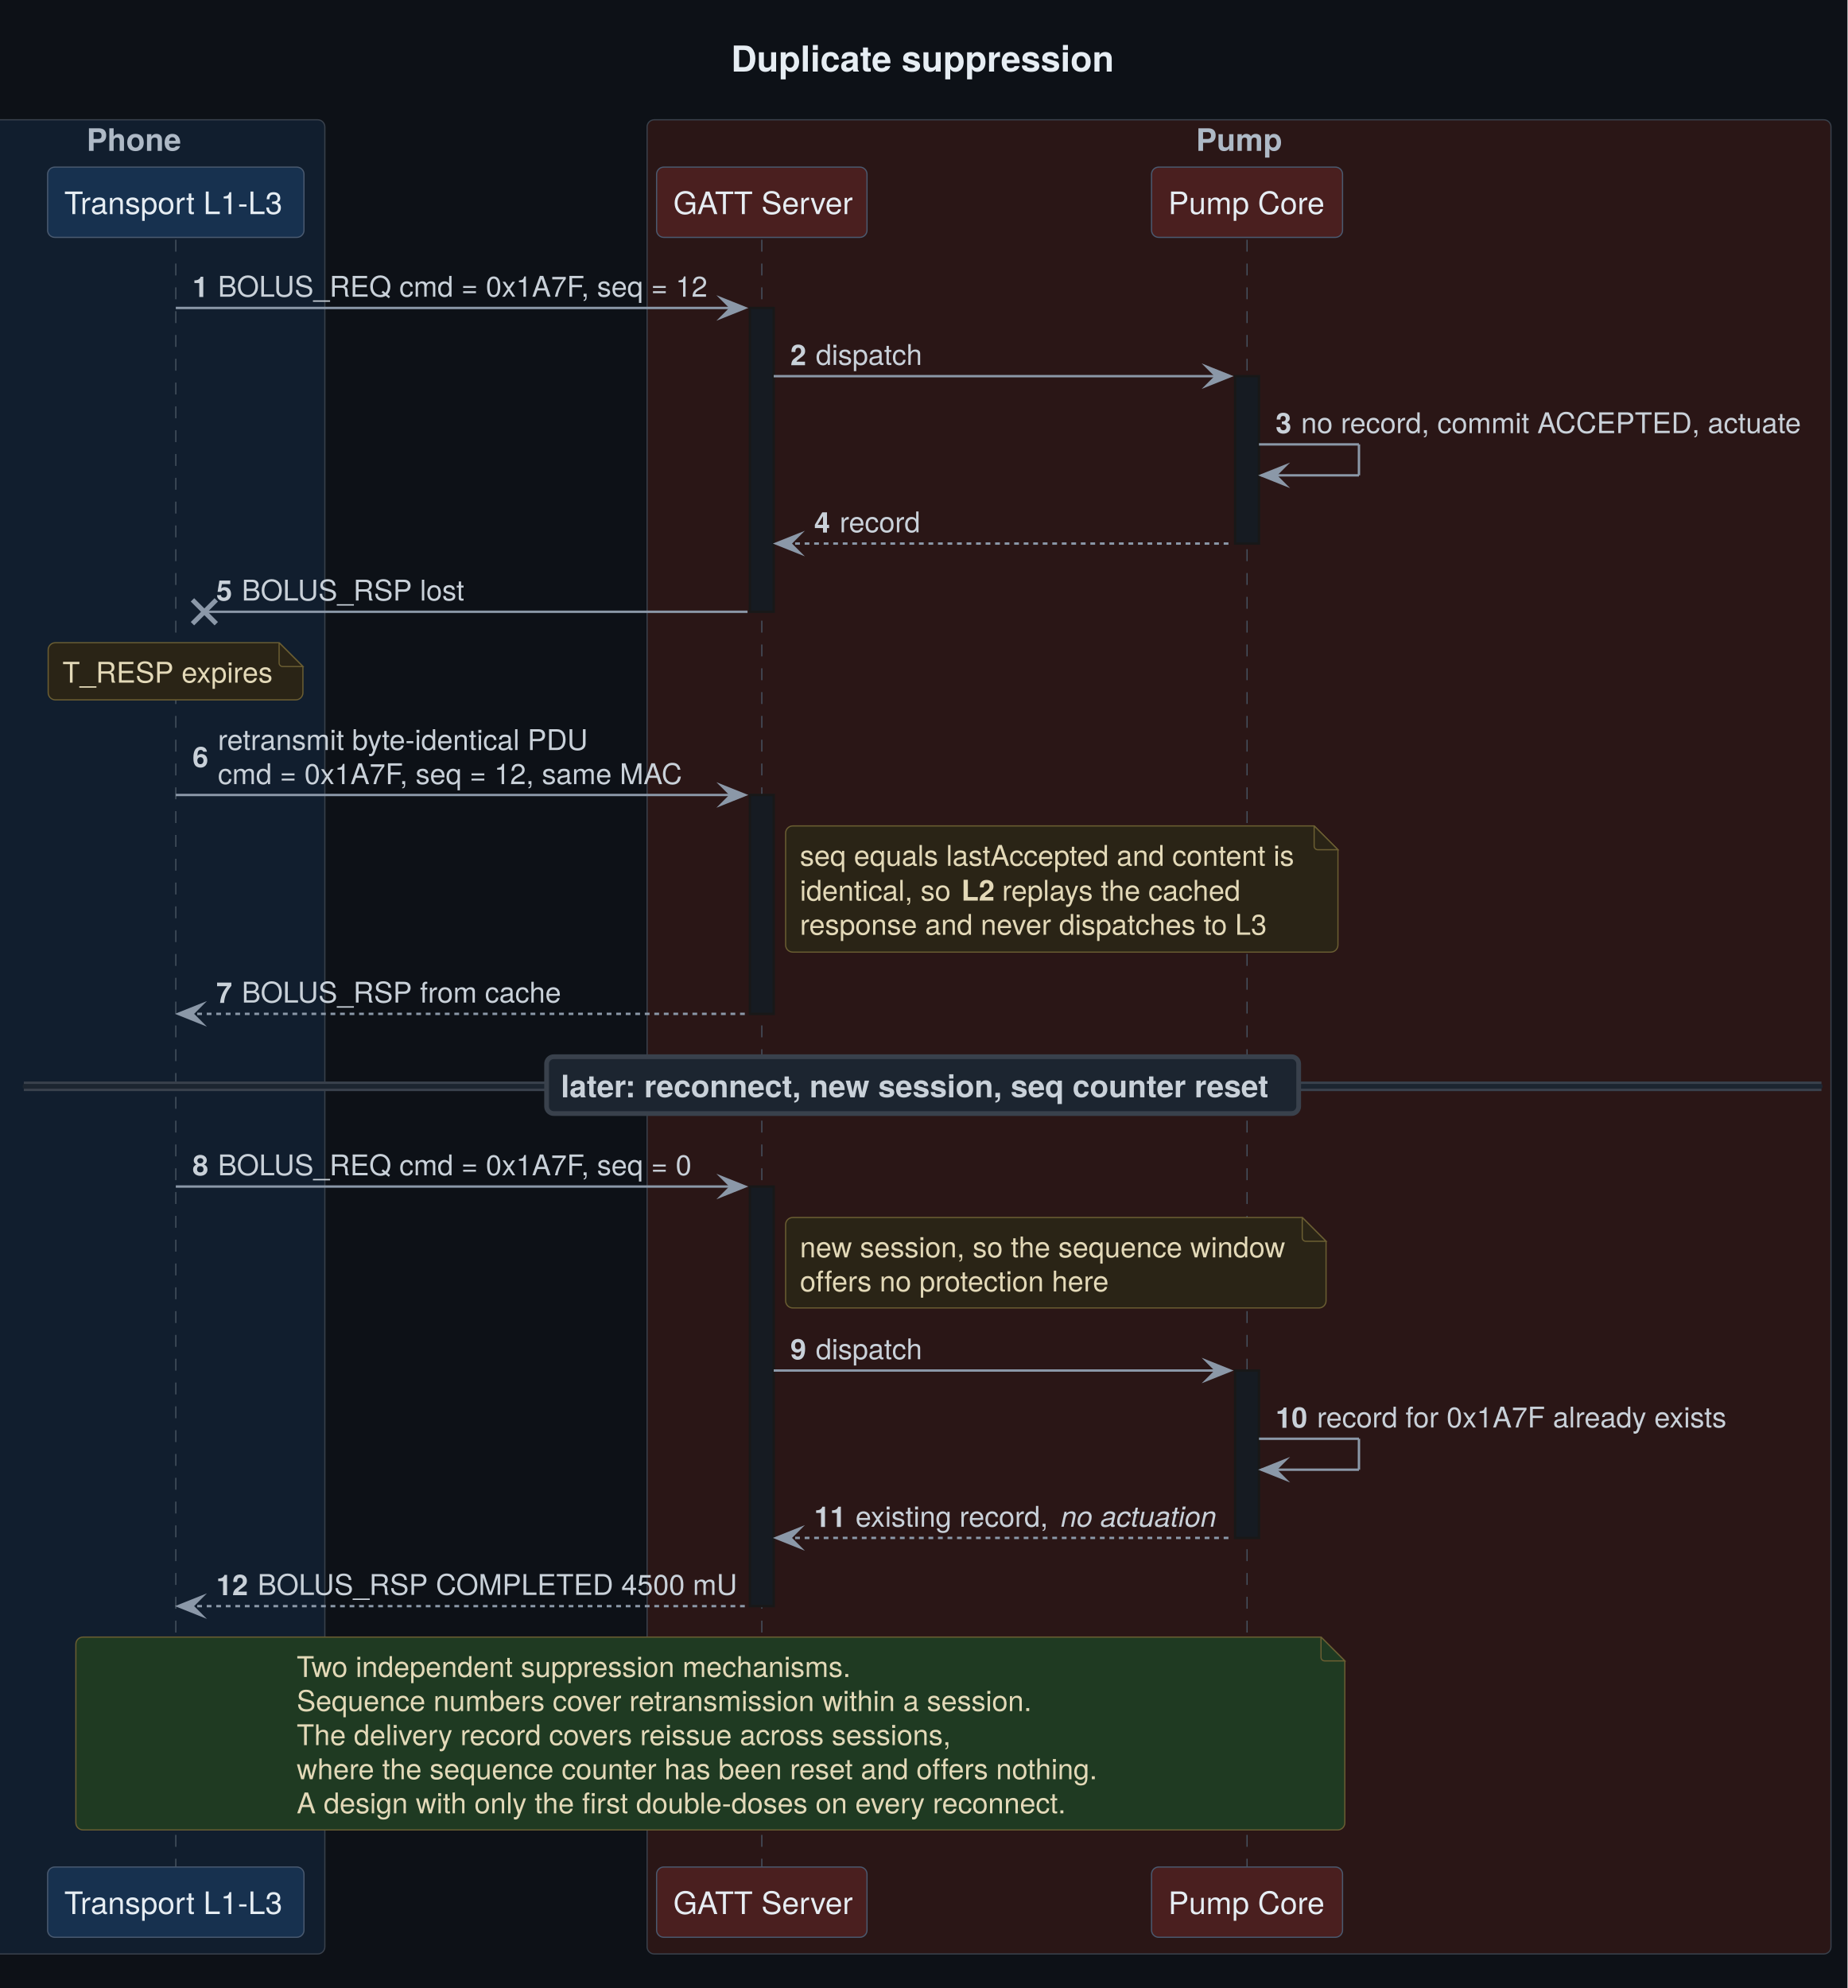
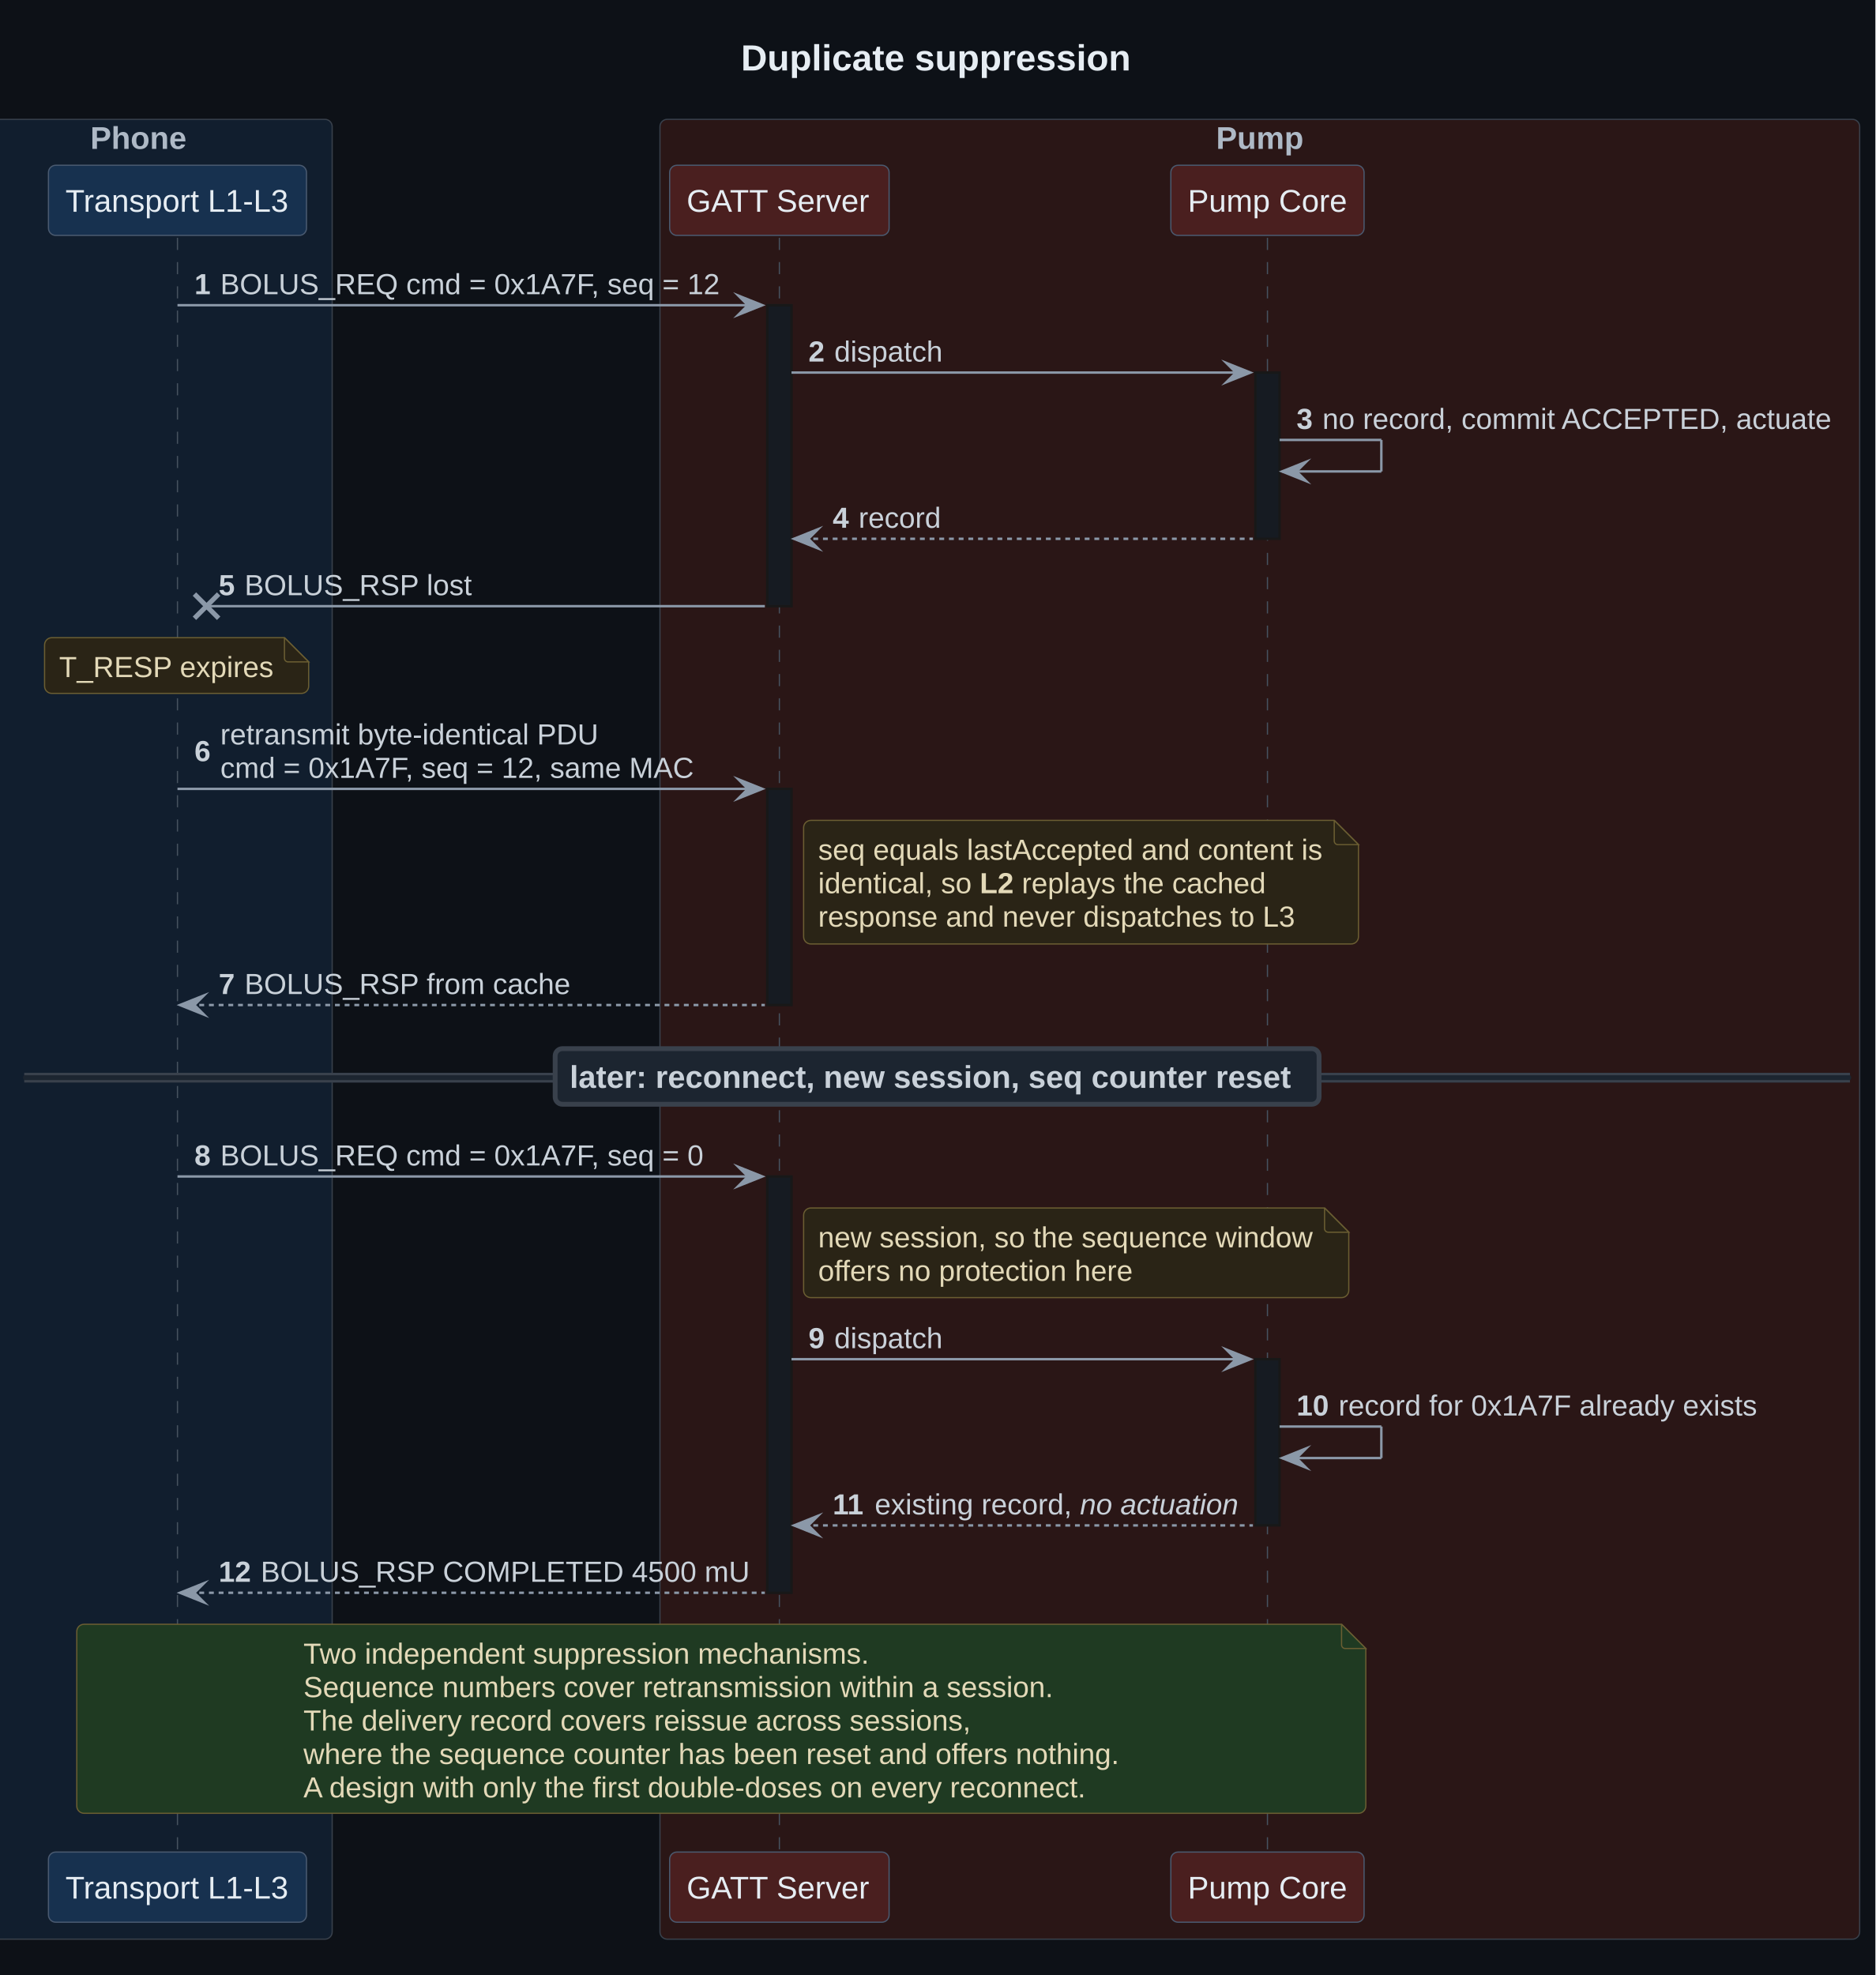
- <svg xmlns="http://www.w3.org/2000/svg" version="1.1" data-diagram-type="SEQUENCE" style="width:776px;height:835px;background:#0D1117;" width="776px" height="835px" viewBox="0 0 776 835" zoomAndPan="magnify" preserveAspectRatio="none" contentStyleType="text/css">
+ <svg xmlns="http://www.w3.org/2000/svg" version="1.1" data-diagram-type="SEQUENCE" style="width:774px;height:815px;background:#0D1117;" width="774px" height="815px" viewBox="0 0 774 815" zoomAndPan="magnify" preserveAspectRatio="none" contentStyleType="text/css">
  <defs />
  <g font-family="sans-serif" lengthAdjust="spacing">
-     <rect x="0" y="0" width="776" height="835" fill="#0D1117" style="stroke:none;" />
+     <rect x="0" y="0" width="774" height="815" fill="#0D1117" style="stroke:none;" />
    <g class="title" data-source-line="3">
-       <text x="307.053" y="30.06" fill="#E6EDF3" font-size="15" textLength="159.96" font-weight="700" font-family="'Helvetica Neue'">Duplicate suppression</text>
+       <text x="305.819" y="29.07" fill="#E6EDF3" font-size="15" textLength="160.869" font-weight="700" font-family="'Liberation Sans'">Duplicate suppression</text>
    </g>
-     <rect x="-24.197" y="50.315" width="160.64" height="770.38" fill="#111E2E" style="stroke:#39414C;stroke-width:0.5;" rx="3" ry="3" />
-     <text x="36.376" y="63.367" fill="#AEB9C6" font-size="13" textLength="39.494" font-weight="700" font-family="'Helvetica Neue'">Phone</text>
-     <rect x="271.796" y="50.315" width="497.27" height="770.38" fill="#2A1616" style="stroke:#39414C;stroke-width:0.5;" rx="3" ry="3" />
-     <text x="502.381" y="63.367" fill="#AEB9C6" font-size="13" textLength="36.101" font-weight="700" font-family="'Helvetica Neue'">Pump</text>
+     <rect x="-22.859" y="49.249" width="159.955" height="750.967" fill="#111E2E" style="stroke:#39414C;stroke-width:0.5;" rx="3" ry="3" />
+     <text x="37.256" y="61.442" fill="#AEB9C6" font-size="13" textLength="39.724" font-weight="700" font-family="'Liberation Sans'">Phone</text>
+     <rect x="272.377" y="49.249" width="495.13" height="750.967" fill="#2A1616" style="stroke:#39414C;stroke-width:0.5;" rx="3" ry="3" />
+     <text x="501.886" y="61.442" fill="#AEB9C6" font-size="13" textLength="36.112" font-weight="700" font-family="'Liberation Sans'">Pump</text>
    <g>
-       <rect x="70.339" y="100.697" width="8" height="683.489" fill="#000" fill-opacity="0" />
-       <line x1="73.839" y1="100.697" x2="73.839" y2="784.186" style="stroke:#46525F;stroke-width:0.5;stroke-dasharray:5,5;" />
+       <rect x="69.746" y="98.146" width="8" height="666.121" fill="#000" fill-opacity="0" />
+       <line x1="73.246" y1="98.146" x2="73.246" y2="764.267" style="stroke:#46525F;stroke-width:0.5;stroke-dasharray:5,5;" />
    </g>
    <g>
-       <rect x="316.483" y="100.697" width="8" height="683.489" fill="#000" fill-opacity="0" />
-       <line x1="319.983" y1="100.697" x2="319.983" y2="784.186" style="stroke:#46525F;stroke-width:0.5;stroke-dasharray:5,5;" />
+       <rect x="318.16" y="98.146" width="8" height="666.121" fill="#000" fill-opacity="0" />
+       <line x1="321.66" y1="98.146" x2="321.66" y2="764.267" style="stroke:#46525F;stroke-width:0.5;stroke-dasharray:5,5;" />
    </g>
    <g>
-       <rect x="314.983" y="129.349" width="10" height="127.608" fill="#161B22" style="stroke:#181818;stroke-width:1;" />
+       <rect x="316.66" y="125.945" width="10" height="124.195" fill="#161B22" style="stroke:#181818;stroke-width:1;" />
    </g>
    <g>
-       <rect x="314.983" y="333.905" width="10" height="91.936" fill="#161B22" style="stroke:#181818;stroke-width:1;" />
+       <rect x="316.66" y="325.537" width="10" height="89.195" fill="#161B22" style="stroke:#181818;stroke-width:1;" />
    </g>
    <g>
-       <rect x="314.983" y="498.366" width="10" height="176.24" fill="#161B22" style="stroke:#181818;stroke-width:1;" />
+       <rect x="316.66" y="485.479" width="10" height="171.793" fill="#161B22" style="stroke:#181818;stroke-width:1;" />
    </g>
    <g>
-       <rect x="520.299" y="100.697" width="8" height="683.489" fill="#000" fill-opacity="0" />
-       <line x1="523.799" y1="100.697" x2="523.799" y2="784.186" style="stroke:#46525F;stroke-width:0.5;stroke-dasharray:5,5;" />
+       <rect x="519.595" y="98.146" width="8" height="666.121" fill="#000" fill-opacity="0" />
+       <line x1="523.095" y1="98.146" x2="523.095" y2="764.267" style="stroke:#46525F;stroke-width:0.5;stroke-dasharray:5,5;" />
    </g>
    <g>
-       <rect x="518.799" y="158.001" width="10" height="70.304" fill="#161B22" style="stroke:#181818;stroke-width:1;" />
+       <rect x="518.095" y="153.744" width="10" height="68.598" fill="#161B22" style="stroke:#181818;stroke-width:1;" />
    </g>
    <g>
-       <rect x="518.799" y="575.65" width="10" height="70.304" fill="#161B22" style="stroke:#181818;stroke-width:1;" />
+       <rect x="518.095" y="560.876" width="10" height="68.598" fill="#161B22" style="stroke:#181818;stroke-width:1;" />
    </g>
-     <rect x="20" y="70.188" width="107.678" height="29.509" fill="#17314F" style="stroke:#4A5A70;stroke-width:0.5;" rx="3" ry="3" />
-     <text x="27" y="89.928" fill="#E6EDF3" font-size="13" textLength="93.678" font-family="'Helvetica Neue'">Transport L1-L3</text>
-     <rect x="275.796" y="70.188" width="88.373" height="29.509" fill="#4A1F1F" style="stroke:#4A5A70;stroke-width:0.5;" rx="3" ry="3" />
-     <text x="282.796" y="89.928" fill="#E6EDF3" font-size="13" textLength="74.373" font-family="'Helvetica Neue'">GATT Server</text>
-     <rect x="483.688" y="70.188" width="80.222" height="29.509" fill="#4A1F1F" style="stroke:#4A5A70;stroke-width:0.5;" rx="3" ry="3" />
-     <text x="490.688" y="89.928" fill="#E6EDF3" font-size="13" textLength="66.222" font-family="'Helvetica Neue'">Pump Core</text>
-     <rect x="20" y="784.186" width="107.678" height="29.509" fill="#17314F" style="stroke:#4A5A70;stroke-width:0.5;" rx="3" ry="3" />
-     <text x="27" y="803.926" fill="#E6EDF3" font-size="13" textLength="93.678" font-family="'Helvetica Neue'">Transport L1-L3</text>
-     <rect x="275.796" y="784.186" width="88.373" height="29.509" fill="#4A1F1F" style="stroke:#4A5A70;stroke-width:0.5;" rx="3" ry="3" />
-     <text x="282.796" y="803.926" fill="#E6EDF3" font-size="13" textLength="74.373" font-family="'Helvetica Neue'">GATT Server</text>
-     <rect x="483.688" y="784.186" width="80.222" height="29.509" fill="#4A1F1F" style="stroke:#4A5A70;stroke-width:0.5;" rx="3" ry="3" />
-     <text x="490.688" y="803.926" fill="#E6EDF3" font-size="13" textLength="66.222" font-family="'Helvetica Neue'">Pump Core</text>
-     <polygon points="302.983,125.349,312.983,129.349,302.983,133.349,306.983,129.349" fill="#8B98A8" style="stroke:#8B98A8;stroke-width:1;stroke-linejoin:miter;stroke-miterlimit:10;" />
-     <line x1="73.839" y1="129.349" x2="308.983" y2="129.349" style="stroke:#8B98A8;stroke-width:1;" />
-     <text x="80.839" y="124.745" fill="#C9D1D9" font-size="12" font-weight="700" font-family="'Helvetica Neue'">1</text>
-     <text x="91.511" y="124.625" fill="#C9D1D9" font-size="12" textLength="206.472" font-family="'Helvetica Neue'">BOLUS_REQ cmd = 0x1A7F, seq = 12</text>
-     <polygon points="506.799,154.001,516.799,158.001,506.799,162.001,510.799,158.001" fill="#8B98A8" style="stroke:#8B98A8;stroke-width:1;stroke-linejoin:miter;stroke-miterlimit:10;" />
-     <line x1="324.983" y1="158.001" x2="512.799" y2="158.001" style="stroke:#8B98A8;stroke-width:1;" />
-     <text x="331.983" y="153.397" fill="#C9D1D9" font-size="12" font-weight="700" font-family="'Helvetica Neue'">2</text>
-     <text x="342.655" y="153.277" fill="#C9D1D9" font-size="12" textLength="46.236" font-family="'Helvetica Neue'">dispatch</text>
-     <line x1="528.799" y1="186.653" x2="570.799" y2="186.653" style="stroke:#8B98A8;stroke-width:1;" />
-     <line x1="570.799" y1="186.653" x2="570.799" y2="199.653" style="stroke:#8B98A8;stroke-width:1;" />
-     <line x1="529.799" y1="199.653" x2="570.799" y2="199.653" style="stroke:#8B98A8;stroke-width:1;" />
-     <polygon points="539.799,195.653,529.799,199.653,539.799,203.653,535.799,199.653" fill="#8B98A8" style="stroke:#8B98A8;stroke-width:1;stroke-linejoin:miter;stroke-miterlimit:10;" />
-     <text x="535.799" y="182.049" fill="#C9D1D9" font-size="12" font-weight="700" font-family="'Helvetica Neue'">3</text>
-     <text x="546.471" y="181.929" fill="#C9D1D9" font-size="12" textLength="211.596" font-family="'Helvetica Neue'">no record, commit ACCEPTED, actuate</text>
-     <polygon points="335.983,224.305,325.983,228.305,335.983,232.305,331.983,228.305" fill="#8B98A8" style="stroke:#8B98A8;stroke-width:1;stroke-linejoin:miter;stroke-miterlimit:10;" />
-     <line x1="329.983" y1="228.305" x2="517.799" y2="228.305" style="stroke:#8B98A8;stroke-width:1;stroke-dasharray:2,2;" />
-     <text x="341.983" y="223.701" fill="#C9D1D9" font-size="12" font-weight="700" font-family="'Helvetica Neue'">4</text>
-     <text x="352.655" y="223.581" fill="#C9D1D9" font-size="12" textLength="34.884" font-family="'Helvetica Neue'">record</text>
-     <line x1="80.839" y1="251.957" x2="90.839" y2="261.957" style="stroke:#8B98A8;stroke-width:2;" />
-     <line x1="80.839" y1="261.957" x2="90.839" y2="251.957" style="stroke:#8B98A8;stroke-width:2;" />
-     <line x1="85.839" y1="256.957" x2="313.983" y2="256.957" style="stroke:#8B98A8;stroke-width:1;" />
-     <text x="90.839" y="252.353" fill="#C9D1D9" font-size="12" font-weight="700" font-family="'Helvetica Neue'">5</text>
-     <text x="101.511" y="252.233" fill="#C9D1D9" font-size="12" textLength="92.892" font-family="'Helvetica Neue'">BOLUS_RSP lost</text>
-     <path d="M20.235,272.957 L20.235,290.957 A3,3 0 0 0 23.235,293.957 L124.235,293.957 A3,3 0 0 0 127.235,290.957 L127.235,279.957 L117.235,269.957 L23.235,269.957 A3,3 0 0 0 20.235,272.957" style="stroke:#6B5E32;stroke-width:0.5;" fill="#2A2416" />
-     <path d="M117.235,269.957 L117.235,278.457 A1.5,1.5 0 0 0 118.735,279.957 L127.235,279.957 L117.235,269.957" style="stroke:#6B5E32;stroke-width:0.5;" fill="#2A2416" />
-     <text x="26.235" y="286.717" fill="#E3D9B8" font-size="12" textLength="86.208" font-family="'Helvetica Neue'">T_RESP expires</text>
-     <polygon points="302.983,329.905,312.983,333.905,302.983,337.905,306.983,333.905" fill="#8B98A8" style="stroke:#8B98A8;stroke-width:1;stroke-linejoin:miter;stroke-miterlimit:10;" />
-     <line x1="73.839" y1="333.905" x2="308.983" y2="333.905" style="stroke:#8B98A8;stroke-width:1;" />
-     <text x="80.839" y="322.311" fill="#C9D1D9" font-size="12" font-weight="700" font-family="'Helvetica Neue'">6</text>
-     <text x="91.511" y="315.033" fill="#C9D1D9" font-size="12" textLength="158.472" font-family="'Helvetica Neue'">retransmit byte-identical PDU</text>
-     <text x="91.511" y="329.349" fill="#C9D1D9" font-size="12" textLength="198.036" font-family="'Helvetica Neue'">cmd = 0x1A7F, seq = 12, same MAC</text>
-     <path d="M329.983,349.905 L329.983,396.905 A3,3 0 0 0 332.983,399.905 L558.983,399.905 A3,3 0 0 0 561.983,396.905 L561.983,356.905 L551.983,346.905 L332.983,346.905 A3,3 0 0 0 329.983,349.905" style="stroke:#6B5E32;stroke-width:0.5;" fill="#2A2416" />
-     <path d="M551.983,346.905 L551.983,355.405 A1.5,1.5 0 0 0 553.483,356.905 L561.983,356.905 L551.983,346.905" style="stroke:#6B5E32;stroke-width:0.5;" fill="#2A2416" />
-     <text x="335.983" y="363.665" fill="#E3D9B8" font-size="12" textLength="211.608" font-family="'Helvetica Neue'">seq equals lastAccepted and content is</text>
-     <text x="335.983" y="378.317" fill="#E3D9B8" font-size="12" textLength="64.452" font-family="'Helvetica Neue'">identical, so</text>
-     <text x="403.771" y="378.269" fill="#E3D9B8" font-size="12" textLength="13.788" font-weight="700" font-family="'Helvetica Neue'">L2</text>
-     <text x="420.895" y="378.317" fill="#E3D9B8" font-size="12" textLength="101.796" font-family="'Helvetica Neue'">replays the cached</text>
-     <text x="335.983" y="392.633" fill="#E3D9B8" font-size="12" textLength="198.72" font-family="'Helvetica Neue'">response and never dispatches to L3</text>
-     <polygon points="84.839,421.841,74.839,425.841,84.839,429.841,80.839,425.841" fill="#8B98A8" style="stroke:#8B98A8;stroke-width:1;stroke-linejoin:miter;stroke-miterlimit:10;" />
-     <line x1="78.839" y1="425.841" x2="313.983" y2="425.841" style="stroke:#8B98A8;stroke-width:1;stroke-dasharray:2,2;" />
-     <text x="90.839" y="421.237" fill="#C9D1D9" font-size="12" font-weight="700" font-family="'Helvetica Neue'">7</text>
-     <text x="101.511" y="421.117" fill="#C9D1D9" font-size="12" textLength="134.016" font-family="'Helvetica Neue'">BOLUS_RSP from cache</text>
-     <rect x="10" y="454.778" width="755.067" height="3" fill="#1C2530" style="stroke:#1C2530;stroke-width:1;" rx="3" ry="3" />
-     <line x1="10" y1="454.778" x2="765.067" y2="454.778" style="stroke:#39414C;stroke-width:1;" />
-     <line x1="10" y1="457.778" x2="765.067" y2="457.778" style="stroke:#39414C;stroke-width:1;" />
-     <rect x="229.584" y="443.841" width="315.899" height="23.873" fill="#1C2530" style="stroke:#39414C;stroke-width:2;" rx="3" ry="3" />
-     <text x="235.584" y="460.893" fill="#C9D1D9" font-size="13" textLength="298.285" font-weight="700" font-family="'Helvetica Neue'">later: reconnect, new session, seq counter reset</text>
-     <polygon points="302.983,494.366,312.983,498.366,302.983,502.366,306.983,498.366" fill="#8B98A8" style="stroke:#8B98A8;stroke-width:1;stroke-linejoin:miter;stroke-miterlimit:10;" />
-     <line x1="73.839" y1="498.366" x2="308.983" y2="498.366" style="stroke:#8B98A8;stroke-width:1;" />
-     <text x="80.839" y="493.762" fill="#C9D1D9" font-size="12" font-weight="700" font-family="'Helvetica Neue'">8</text>
-     <text x="91.511" y="493.642" fill="#C9D1D9" font-size="12" textLength="199.8" font-family="'Helvetica Neue'">BOLUS_REQ cmd = 0x1A7F, seq = 0</text>
-     <path d="M329.983,514.366 L329.983,546.366 A3,3 0 0 0 332.983,549.366 L553.983,549.366 A3,3 0 0 0 556.983,546.366 L556.983,521.366 L546.983,511.366 L332.983,511.366 A3,3 0 0 0 329.983,514.366" style="stroke:#6B5E32;stroke-width:0.5;" fill="#2A2416" />
-     <path d="M546.983,511.366 L546.983,519.866 A1.5,1.5 0 0 0 548.483,521.366 L556.983,521.366 L546.983,511.366" style="stroke:#6B5E32;stroke-width:0.5;" fill="#2A2416" />
-     <text x="335.983" y="528.126" fill="#E3D9B8" font-size="12" textLength="206.448" font-family="'Helvetica Neue'">new session, so the sequence window</text>
-     <text x="335.983" y="542.442" fill="#E3D9B8" font-size="12" textLength="132.228" font-family="'Helvetica Neue'">offers no protection here</text>
-     <polygon points="506.799,571.65,516.799,575.65,506.799,579.65,510.799,575.65" fill="#8B98A8" style="stroke:#8B98A8;stroke-width:1;stroke-linejoin:miter;stroke-miterlimit:10;" />
-     <line x1="324.983" y1="575.65" x2="512.799" y2="575.65" style="stroke:#8B98A8;stroke-width:1;" />
-     <text x="331.983" y="571.046" fill="#C9D1D9" font-size="12" font-weight="700" font-family="'Helvetica Neue'">9</text>
-     <text x="342.655" y="570.926" fill="#C9D1D9" font-size="12" textLength="46.236" font-family="'Helvetica Neue'">dispatch</text>
-     <line x1="528.799" y1="604.302" x2="570.799" y2="604.302" style="stroke:#8B98A8;stroke-width:1;" />
-     <line x1="570.799" y1="604.302" x2="570.799" y2="617.302" style="stroke:#8B98A8;stroke-width:1;" />
-     <line x1="529.799" y1="617.302" x2="570.799" y2="617.302" style="stroke:#8B98A8;stroke-width:1;" />
-     <polygon points="539.799,613.302,529.799,617.302,539.799,621.302,535.799,617.302" fill="#8B98A8" style="stroke:#8B98A8;stroke-width:1;stroke-linejoin:miter;stroke-miterlimit:10;" />
-     <text x="535.799" y="599.698" fill="#C9D1D9" font-size="12" textLength="13.344" font-weight="700" font-family="'Helvetica Neue'">10</text>
-     <text x="553.143" y="599.578" fill="#C9D1D9" font-size="12" textLength="173.772" font-family="'Helvetica Neue'">record for 0x1A7F already exists</text>
-     <polygon points="335.983,641.954,325.983,645.954,335.983,649.954,331.983,645.954" fill="#8B98A8" style="stroke:#8B98A8;stroke-width:1;stroke-linejoin:miter;stroke-miterlimit:10;" />
-     <line x1="329.983" y1="645.954" x2="517.799" y2="645.954" style="stroke:#8B98A8;stroke-width:1;stroke-dasharray:2,2;" />
-     <text x="341.983" y="641.35" fill="#C9D1D9" font-size="12" textLength="13.344" font-weight="700" font-family="'Helvetica Neue'">11</text>
-     <text x="359.327" y="641.26" fill="#C9D1D9" font-size="12" textLength="82.884" font-family="'Helvetica Neue'">existing record,</text>
-     <text x="445.547" y="641.26" fill="#C9D1D9" font-size="12" textLength="66.252" font-style="italic" font-family="'Helvetica Neue'">no actuation</text>
-     <polygon points="84.839,670.606,74.839,674.606,84.839,678.606,80.839,674.606" fill="#8B98A8" style="stroke:#8B98A8;stroke-width:1;stroke-linejoin:miter;stroke-miterlimit:10;" />
-     <line x1="78.839" y1="674.606" x2="313.983" y2="674.606" style="stroke:#8B98A8;stroke-width:1;stroke-dasharray:2,2;" />
-     <text x="90.839" y="670.002" fill="#C9D1D9" font-size="12" textLength="13.344" font-weight="700" font-family="'Helvetica Neue'">12</text>
-     <text x="108.183" y="669.882" fill="#C9D1D9" font-size="12" textLength="198.504" font-family="'Helvetica Neue'">BOLUS_RSP COMPLETED 4500 mU</text>
-     <path d="M31.864,690.606 L31.864,765.606 A3,3 0 0 0 34.864,768.606 L561.864,768.606 A3,3 0 0 0 564.864,765.606 L564.864,697.606 L554.864,687.606 L34.864,687.606 A3,3 0 0 0 31.864,690.606" style="stroke:#6B5E32;stroke-width:0.5;" fill="#1F3A22" />
-     <path d="M554.864,687.606 L554.864,696.106 A1.5,1.5 0 0 0 556.364,697.606 L564.864,697.606 L554.864,687.606" style="stroke:#6B5E32;stroke-width:0.5;" fill="#1F3A22" />
-     <text x="124.621" y="704.366" fill="#E3D9B8" font-size="12" textLength="236.736" font-family="'Helvetica Neue'">Two independent suppression mechanisms.</text>
-     <text x="124.621" y="718.682" fill="#E3D9B8" font-size="12" textLength="311.388" font-family="'Helvetica Neue'">Sequence numbers cover retransmission within a session.</text>
-     <text x="124.621" y="732.998" fill="#E3D9B8" font-size="12" textLength="276" font-family="'Helvetica Neue'">The delivery record covers reissue across sessions,</text>
-     <text x="124.621" y="747.314" fill="#E3D9B8" font-size="12" textLength="339.396" font-family="'Helvetica Neue'">where the sequence counter has been reset and offers nothing.</text>
-     <text x="124.621" y="761.63" fill="#E3D9B8" font-size="12" textLength="328.488" font-family="'Helvetica Neue'">A design with only the first double-doses on every reconnect.</text>
+     <rect x="20" y="68.197" width="106.492" height="28.949" fill="#17314F" style="stroke:#4A5A70;stroke-width:0.5;" rx="3" ry="3" />
+     <text x="27" y="87.391" fill="#E6EDF3" font-size="13" textLength="92.492" font-family="'Liberation Sans'">Transport L1-L3</text>
+     <rect x="276.377" y="68.197" width="90.565" height="28.949" fill="#4A1F1F" style="stroke:#4A5A70;stroke-width:0.5;" rx="3" ry="3" />
+     <text x="283.377" y="87.391" fill="#E6EDF3" font-size="13" textLength="76.565" font-family="'Liberation Sans'">GATT Server</text>
+     <rect x="483.221" y="68.197" width="79.749" height="28.949" fill="#4A1F1F" style="stroke:#4A5A70;stroke-width:0.5;" rx="3" ry="3" />
+     <text x="490.221" y="87.391" fill="#E6EDF3" font-size="13" textLength="65.749" font-family="'Liberation Sans'">Pump Core</text>
+     <rect x="20" y="764.267" width="106.492" height="28.949" fill="#17314F" style="stroke:#4A5A70;stroke-width:0.5;" rx="3" ry="3" />
+     <text x="27" y="783.46" fill="#E6EDF3" font-size="13" textLength="92.492" font-family="'Liberation Sans'">Transport L1-L3</text>
+     <rect x="276.377" y="764.267" width="90.565" height="28.949" fill="#4A1F1F" style="stroke:#4A5A70;stroke-width:0.5;" rx="3" ry="3" />
+     <text x="283.377" y="783.46" fill="#E6EDF3" font-size="13" textLength="76.565" font-family="'Liberation Sans'">GATT Server</text>
+     <rect x="483.221" y="764.267" width="79.749" height="28.949" fill="#4A1F1F" style="stroke:#4A5A70;stroke-width:0.5;" rx="3" ry="3" />
+     <text x="490.221" y="783.46" fill="#E6EDF3" font-size="13" textLength="65.749" font-family="'Liberation Sans'">Pump Core</text>
+     <polygon points="304.66,121.945,314.66,125.945,304.66,129.945,308.66,125.945" fill="#8B98A8" style="stroke:#8B98A8;stroke-width:1;stroke-linejoin:miter;stroke-miterlimit:10;" />
+     <line x1="73.246" y1="125.945" x2="310.66" y2="125.945" style="stroke:#8B98A8;stroke-width:1;" />
+     <text x="80.246" y="121.402" fill="#C9D1D9" font-size="12" font-weight="700" font-family="'Liberation Sans'">1</text>
+     <text x="90.92" y="121.402" fill="#C9D1D9" font-size="12" textLength="207.434" font-family="'Liberation Sans'">BOLUS_REQ cmd = 0x1A7F, seq = 12</text>
+     <polygon points="506.095,149.744,516.095,153.744,506.095,157.744,510.095,153.744" fill="#8B98A8" style="stroke:#8B98A8;stroke-width:1;stroke-linejoin:miter;stroke-miterlimit:10;" />
+     <line x1="326.66" y1="153.744" x2="512.095" y2="153.744" style="stroke:#8B98A8;stroke-width:1;" />
+     <text x="333.66" y="149.201" fill="#C9D1D9" font-size="12" font-weight="700" font-family="'Liberation Sans'">2</text>
+     <text x="344.334" y="149.201" fill="#C9D1D9" font-size="12" textLength="44.695" font-family="'Liberation Sans'">dispatch</text>
+     <line x1="528.095" y1="181.542" x2="570.095" y2="181.542" style="stroke:#8B98A8;stroke-width:1;" />
+     <line x1="570.095" y1="181.542" x2="570.095" y2="194.542" style="stroke:#8B98A8;stroke-width:1;" />
+     <line x1="529.095" y1="194.542" x2="570.095" y2="194.542" style="stroke:#8B98A8;stroke-width:1;" />
+     <polygon points="539.095,190.542,529.095,194.542,539.095,198.542,535.095,194.542" fill="#8B98A8" style="stroke:#8B98A8;stroke-width:1;stroke-linejoin:miter;stroke-miterlimit:10;" />
+     <text x="535.095" y="177" fill="#C9D1D9" font-size="12" font-weight="700" font-family="'Liberation Sans'">3</text>
+     <text x="545.769" y="177" fill="#C9D1D9" font-size="12" textLength="210.738" font-family="'Liberation Sans'">no record, commit ACCEPTED, actuate</text>
+     <polygon points="337.66,218.341,327.66,222.341,337.66,226.341,333.66,222.341" fill="#8B98A8" style="stroke:#8B98A8;stroke-width:1;stroke-linejoin:miter;stroke-miterlimit:10;" />
+     <line x1="331.66" y1="222.341" x2="517.095" y2="222.341" style="stroke:#8B98A8;stroke-width:1;stroke-dasharray:2,2;" />
+     <text x="343.66" y="217.798" fill="#C9D1D9" font-size="12" font-weight="700" font-family="'Liberation Sans'">4</text>
+     <text x="354.334" y="217.798" fill="#C9D1D9" font-size="12" textLength="34.014" font-family="'Liberation Sans'">record</text>
+     <line x1="80.246" y1="245.14" x2="90.246" y2="255.14" style="stroke:#8B98A8;stroke-width:2;" />
+     <line x1="80.246" y1="255.14" x2="90.246" y2="245.14" style="stroke:#8B98A8;stroke-width:2;" />
+     <line x1="85.246" y1="250.14" x2="315.66" y2="250.14" style="stroke:#8B98A8;stroke-width:1;" />
+     <text x="90.246" y="245.597" fill="#C9D1D9" font-size="12" font-weight="700" font-family="'Liberation Sans'">5</text>
+     <text x="100.92" y="245.597" fill="#C9D1D9" font-size="12" textLength="94.037" font-family="'Liberation Sans'">BOLUS_RSP lost</text>
+     <path d="M18.396,266.14 L18.396,283.14 A3,3 0 0 0 21.396,286.14 L124.396,286.14 A3,3 0 0 0 127.396,283.14 L127.396,273.14 L117.396,263.14 L21.396,263.14 A3,3 0 0 0 18.396,266.14" style="stroke:#6B5E32;stroke-width:0.5;" fill="#2A2416" />
+     <path d="M117.396,263.14 L117.396,271.64 A1.5,1.5 0 0 0 118.896,273.14 L127.396,273.14 L117.396,263.14" style="stroke:#6B5E32;stroke-width:0.5;" fill="#2A2416" />
+     <text x="24.396" y="279.396" fill="#E3D9B8" font-size="12" textLength="88.699" font-family="'Liberation Sans'">T_RESP expires</text>
+     <polygon points="304.66,321.537,314.66,325.537,304.66,329.537,308.66,325.537" fill="#8B98A8" style="stroke:#8B98A8;stroke-width:1;stroke-linejoin:miter;stroke-miterlimit:10;" />
+     <line x1="73.246" y1="325.537" x2="310.66" y2="325.537" style="stroke:#8B98A8;stroke-width:1;" />
+     <text x="80.246" y="314.094" fill="#C9D1D9" font-size="12" font-weight="700" font-family="'Liberation Sans'">6</text>
+     <text x="90.92" y="307.195" fill="#C9D1D9" font-size="12" textLength="156.053" font-family="'Liberation Sans'">retransmit byte-identical PDU</text>
+     <text x="90.92" y="320.994" fill="#C9D1D9" font-size="12" textLength="196.752" font-family="'Liberation Sans'">cmd = 0x1A7F, seq = 12, same MAC</text>
+     <path d="M331.66,341.537 L331.66,386.537 A3,3 0 0 0 334.66,389.537 L557.66,389.537 A3,3 0 0 0 560.66,386.537 L560.66,348.537 L550.66,338.537 L334.66,338.537 A3,3 0 0 0 331.66,341.537" style="stroke:#6B5E32;stroke-width:0.5;" fill="#2A2416" />
+     <path d="M550.66,338.537 L550.66,347.037 A1.5,1.5 0 0 0 552.16,348.537 L560.66,348.537 L550.66,338.537" style="stroke:#6B5E32;stroke-width:0.5;" fill="#2A2416" />
+     <text x="337.66" y="354.792" fill="#E3D9B8" font-size="12" textLength="208.137" font-family="'Liberation Sans'">seq equals lastAccepted and content is</text>
+     <text x="337.66" y="368.591" fill="#E3D9B8" font-size="12" textLength="63.369" font-family="'Liberation Sans'">identical, so</text>
+     <text x="404.363" y="368.591" fill="#E3D9B8" font-size="12" textLength="14.004" font-weight="700" font-family="'Liberation Sans'">L2</text>
+     <text x="421.701" y="368.591" fill="#E3D9B8" font-size="12" textLength="100.729" font-family="'Liberation Sans'">replays the cached</text>
+     <text x="337.66" y="382.39" fill="#E3D9B8" font-size="12" textLength="196.799" font-family="'Liberation Sans'">response and never dispatches to L3</text>
+     <polygon points="84.246,410.732,74.246,414.732,84.246,418.732,80.246,414.732" fill="#8B98A8" style="stroke:#8B98A8;stroke-width:1;stroke-linejoin:miter;stroke-miterlimit:10;" />
+     <line x1="78.246" y1="414.732" x2="315.66" y2="414.732" style="stroke:#8B98A8;stroke-width:1;stroke-dasharray:2,2;" />
+     <text x="90.246" y="410.189" fill="#C9D1D9" font-size="12" font-weight="700" font-family="'Liberation Sans'">7</text>
+     <text x="100.92" y="410.189" fill="#C9D1D9" font-size="12" textLength="134.719" font-family="'Liberation Sans'">BOLUS_RSP from cache</text>
+     <rect x="10" y="443.206" width="753.508" height="3" fill="#1C2530" style="stroke:#1C2530;stroke-width:1;" rx="3" ry="3" />
+     <line x1="10" y1="443.206" x2="763.508" y2="443.206" style="stroke:#39414C;stroke-width:1;" />
+     <line x1="10" y1="446.206" x2="763.508" y2="446.206" style="stroke:#39414C;stroke-width:1;" />
+     <rect x="229.118" y="432.732" width="315.272" height="22.949" fill="#1C2530" style="stroke:#39414C;stroke-width:2;" rx="3" ry="3" />
+     <text x="235.118" y="448.926" fill="#C9D1D9" font-size="13" textLength="297.661" font-weight="700" font-family="'Liberation Sans'">later: reconnect, new session, seq counter reset</text>
+     <polygon points="304.66,481.479,314.66,485.479,304.66,489.479,308.66,485.479" fill="#8B98A8" style="stroke:#8B98A8;stroke-width:1;stroke-linejoin:miter;stroke-miterlimit:10;" />
+     <line x1="73.246" y1="485.479" x2="310.66" y2="485.479" style="stroke:#8B98A8;stroke-width:1;" />
+     <text x="80.246" y="480.937" fill="#C9D1D9" font-size="12" font-weight="700" font-family="'Liberation Sans'">8</text>
+     <text x="90.92" y="480.937" fill="#C9D1D9" font-size="12" textLength="200.76" font-family="'Liberation Sans'">BOLUS_REQ cmd = 0x1A7F, seq = 0</text>
+     <path d="M331.66,501.479 L331.66,532.479 A3,3 0 0 0 334.66,535.479 L553.66,535.479 A3,3 0 0 0 556.66,532.479 L556.66,508.479 L546.66,498.479 L334.66,498.479 A3,3 0 0 0 331.66,501.479" style="stroke:#6B5E32;stroke-width:0.5;" fill="#2A2416" />
+     <path d="M546.66,498.479 L546.66,506.979 A1.5,1.5 0 0 0 548.16,508.479 L556.66,508.479 L546.66,498.479" style="stroke:#6B5E32;stroke-width:0.5;" fill="#2A2416" />
+     <text x="337.66" y="514.735" fill="#E3D9B8" font-size="12" textLength="204.123" font-family="'Liberation Sans'">new session, so the sequence window</text>
+     <text x="337.66" y="528.534" fill="#E3D9B8" font-size="12" textLength="130.078" font-family="'Liberation Sans'">offers no protection here</text>
+     <polygon points="506.095,556.876,516.095,560.876,506.095,564.876,510.095,560.876" fill="#8B98A8" style="stroke:#8B98A8;stroke-width:1;stroke-linejoin:miter;stroke-miterlimit:10;" />
+     <line x1="326.66" y1="560.876" x2="512.095" y2="560.876" style="stroke:#8B98A8;stroke-width:1;" />
+     <text x="333.66" y="556.333" fill="#C9D1D9" font-size="12" font-weight="700" font-family="'Liberation Sans'">9</text>
+     <text x="344.334" y="556.333" fill="#C9D1D9" font-size="12" textLength="44.695" font-family="'Liberation Sans'">dispatch</text>
+     <line x1="528.095" y1="588.675" x2="570.095" y2="588.675" style="stroke:#8B98A8;stroke-width:1;" />
+     <line x1="570.095" y1="588.675" x2="570.095" y2="601.675" style="stroke:#8B98A8;stroke-width:1;" />
+     <line x1="529.095" y1="601.675" x2="570.095" y2="601.675" style="stroke:#8B98A8;stroke-width:1;" />
+     <polygon points="539.095,597.675,529.095,601.675,539.095,605.675,535.095,601.675" fill="#8B98A8" style="stroke:#8B98A8;stroke-width:1;stroke-linejoin:miter;stroke-miterlimit:10;" />
+     <text x="535.095" y="584.132" fill="#C9D1D9" font-size="12" textLength="13.348" font-weight="700" font-family="'Liberation Sans'">10</text>
+     <text x="552.443" y="584.132" fill="#C9D1D9" font-size="12" textLength="172.74" font-family="'Liberation Sans'">record for 0x1A7F already exists</text>
+     <polygon points="337.66,625.474,327.66,629.474,337.66,633.474,333.66,629.474" fill="#8B98A8" style="stroke:#8B98A8;stroke-width:1;stroke-linejoin:miter;stroke-miterlimit:10;" />
+     <line x1="331.66" y1="629.474" x2="517.095" y2="629.474" style="stroke:#8B98A8;stroke-width:1;stroke-dasharray:2,2;" />
+     <text x="343.66" y="624.931" fill="#C9D1D9" font-size="12" textLength="13.348" font-weight="700" font-family="'Liberation Sans'">11</text>
+     <text x="361.008" y="624.931" fill="#C9D1D9" font-size="12" textLength="81.369" font-family="'Liberation Sans'">existing record,</text>
+     <text x="445.711" y="624.931" fill="#C9D1D9" font-size="12" textLength="65.385" font-style="italic" font-family="'Liberation Sans'">no actuation</text>
+     <polygon points="84.246,653.272,74.246,657.272,84.246,661.272,80.246,657.272" fill="#8B98A8" style="stroke:#8B98A8;stroke-width:1;stroke-linejoin:miter;stroke-miterlimit:10;" />
+     <line x1="78.246" y1="657.272" x2="315.66" y2="657.272" style="stroke:#8B98A8;stroke-width:1;stroke-dasharray:2,2;" />
+     <text x="90.246" y="652.729" fill="#C9D1D9" font-size="12" textLength="13.348" font-weight="700" font-family="'Liberation Sans'">12</text>
+     <text x="107.594" y="652.729" fill="#C9D1D9" font-size="12" textLength="202.066" font-family="'Liberation Sans'">BOLUS_RSP COMPLETED 4500 mU</text>
+     <path d="M31.686,673.272 L31.686,745.272 A3,3 0 0 0 34.686,748.272 L560.686,748.272 A3,3 0 0 0 563.686,745.272 L563.686,680.272 L553.686,670.272 L34.686,670.272 A3,3 0 0 0 31.686,673.272" style="stroke:#6B5E32;stroke-width:0.5;" fill="#1F3A22" />
+     <path d="M553.686,670.272 L553.686,678.772 A1.5,1.5 0 0 0 555.186,680.272 L563.686,680.272 L553.686,670.272" style="stroke:#6B5E32;stroke-width:0.5;" fill="#1F3A22" />
+     <text x="125.222" y="686.528" fill="#E3D9B8" font-size="12" textLength="234.129" font-family="'Liberation Sans'">Two independent suppression mechanisms.</text>
+     <text x="125.222" y="700.327" fill="#E3D9B8" font-size="12" textLength="309.48" font-family="'Liberation Sans'">Sequence numbers cover retransmission within a session.</text>
+     <text x="125.222" y="714.126" fill="#E3D9B8" font-size="12" textLength="275.438" font-family="'Liberation Sans'">The delivery record covers reissue across sessions,</text>
+     <text x="125.222" y="727.925" fill="#E3D9B8" font-size="12" textLength="336.896" font-family="'Liberation Sans'">where the sequence counter has been reset and offers nothing.</text>
+     <text x="125.222" y="741.724" fill="#E3D9B8" font-size="12" textLength="323.514" font-family="'Liberation Sans'">A design with only the first double-doses on every reconnect.</text>
  </g>
</svg>
